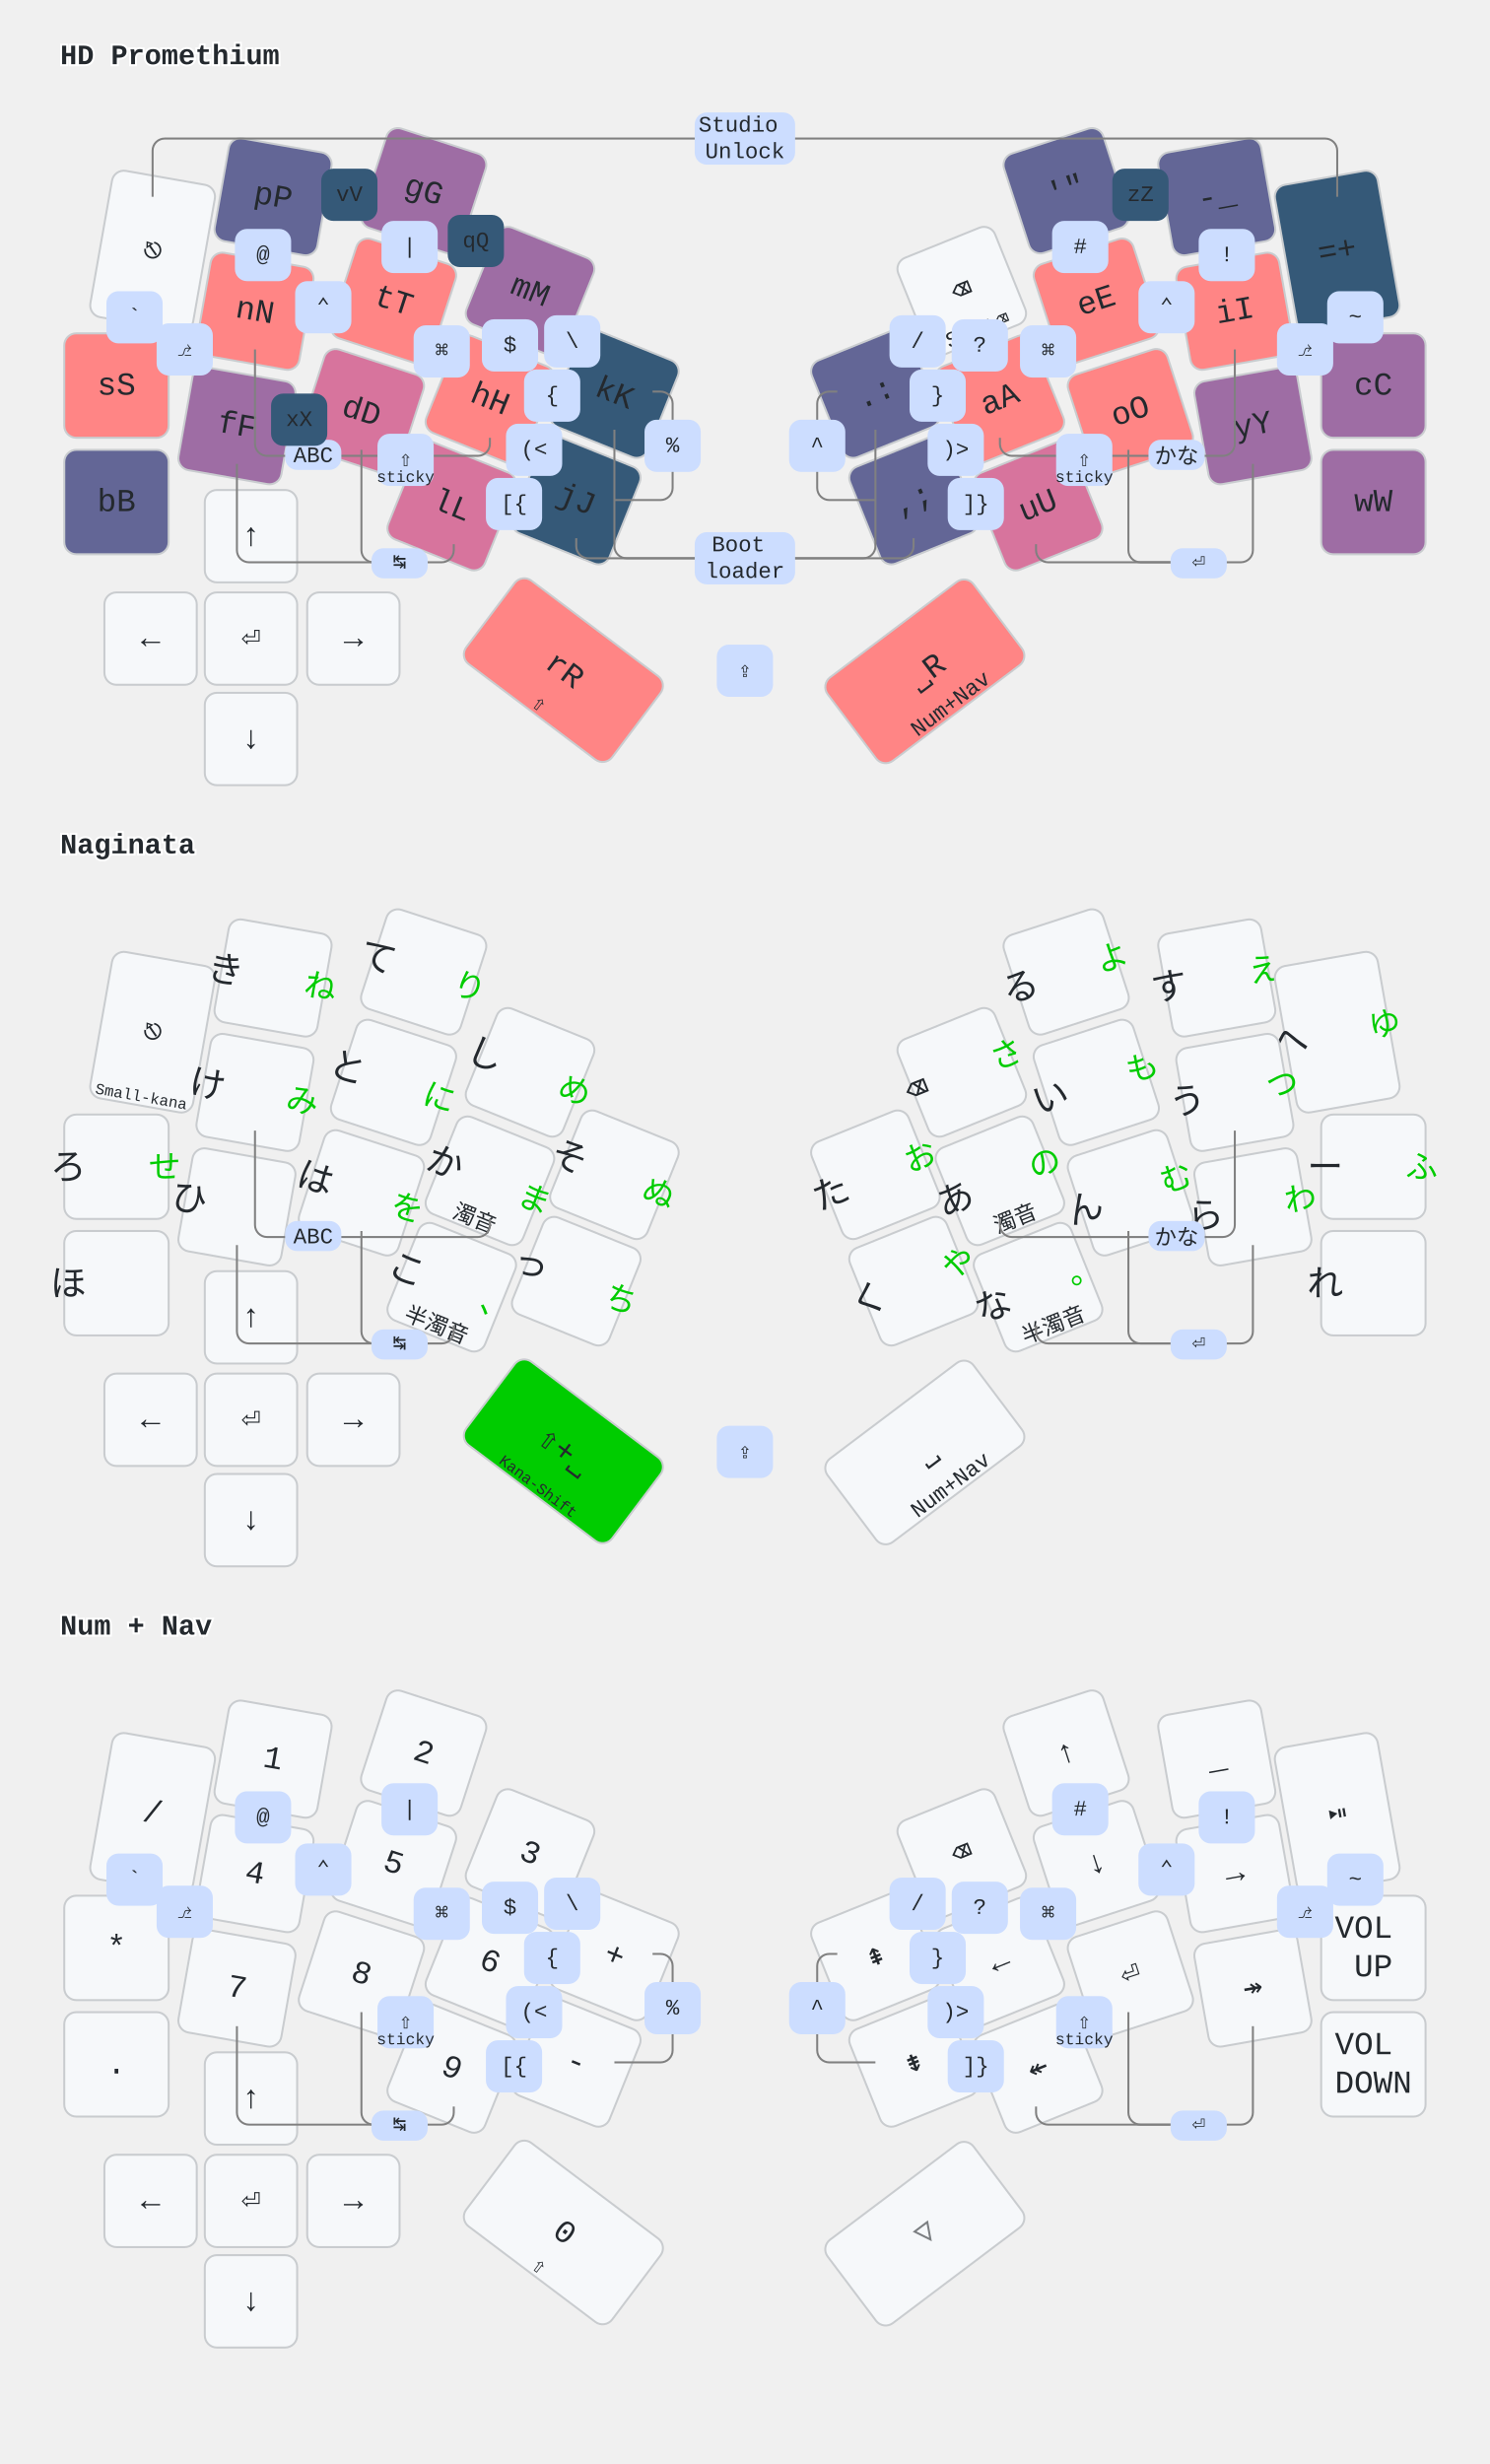
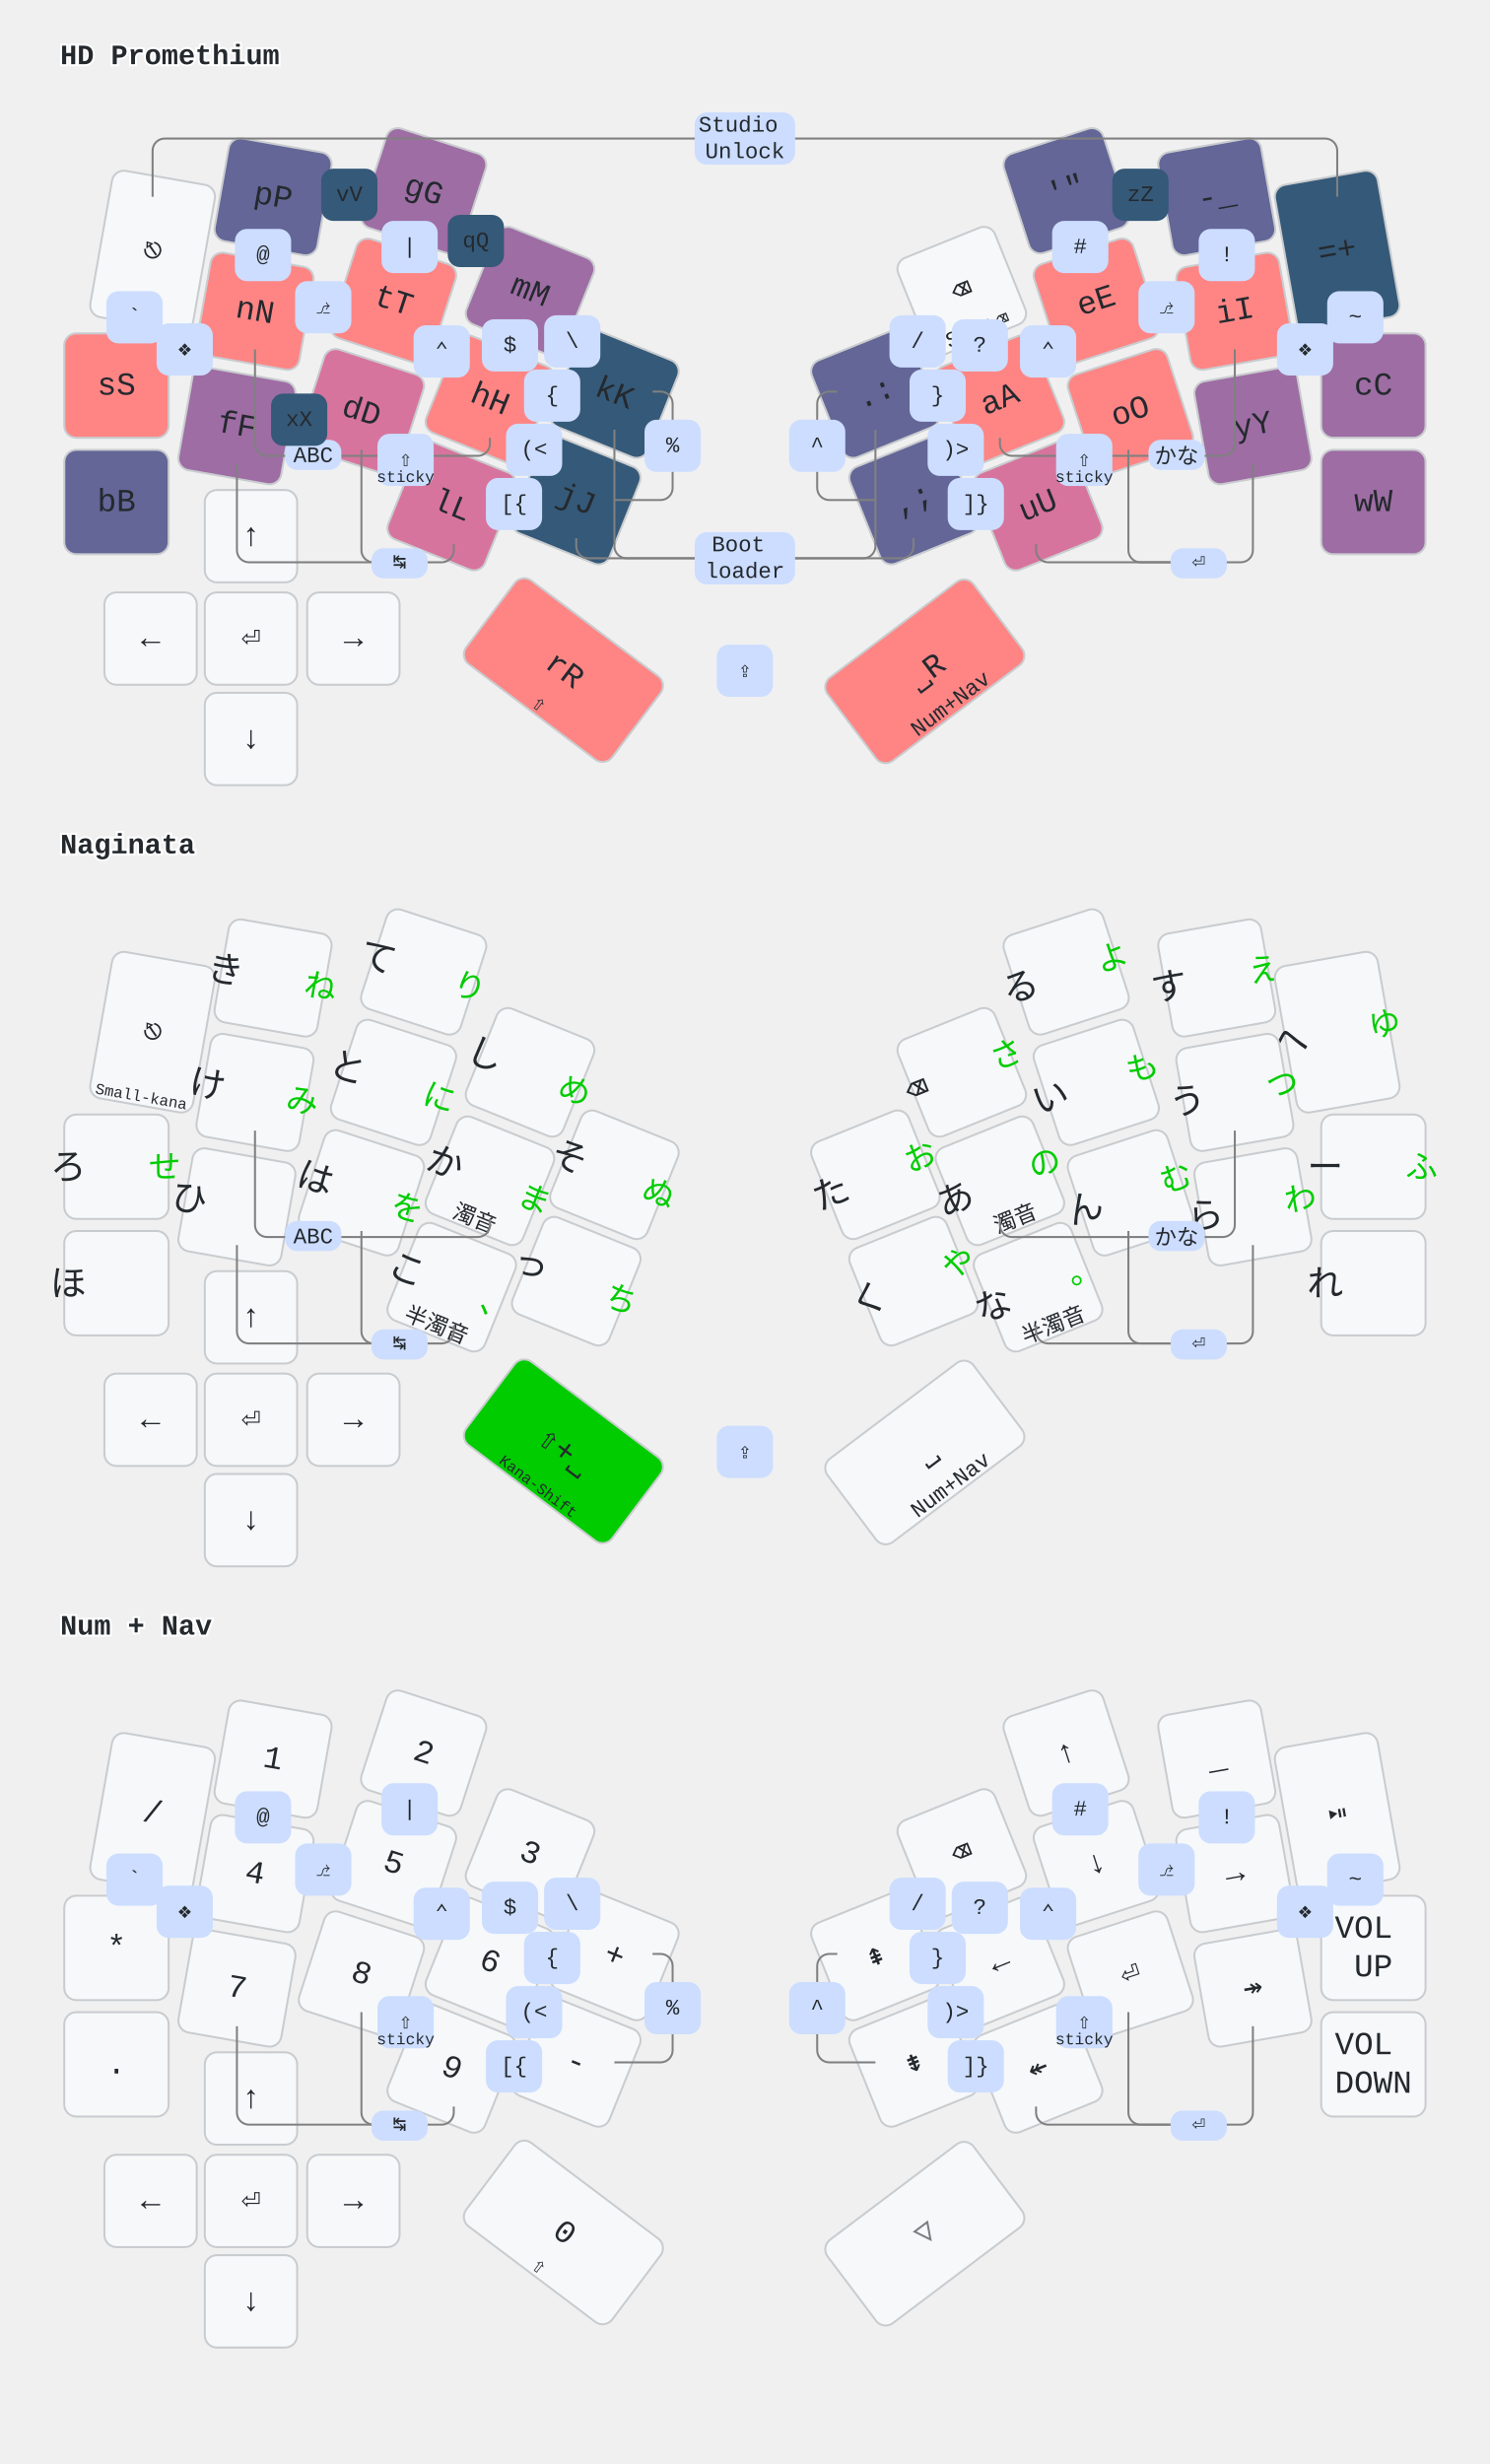
<svg xmlns="http://www.w3.org/2000/svg" width="742" height="1227" viewBox="0 0 742 1227" class="keymap">
  <style>/* inherit to force styles through use tags*/
svg path {
    fill: inherit;
}
/* font and background color specifications */
svg.keymap {
    font-family: SFMono-Regular,Consolas,Liberation Mono,Menlo,monospace;
    font-size: 14px;
    font-kerning: normal;
    text-rendering: optimizeLegibility;
    fill: #24292e;
}

/* default key styling */
rect.key {
    fill: #f6f8fa;
    stroke: #c9cccf;
    stroke-width: 1;
}

/* color accent for combo boxes */
rect.combo {
    fill: #cdf;
}

/* color accent for held keys */
rect.held, rect.combo.held {
    fill: #fdd;
}

/* color accent for ghost (optional) keys */
rect.ghost, rect.combo.ghost {
    stroke-dasharray: 4, 4;
    stroke-width: 2;
}

text {
    text-anchor: middle;
    dominant-baseline: middle;
}

/* styling for layer labels */
text.label {
    font-weight: bold;
    text-anchor: start;
    stroke: white;
    stroke-width: 2;
    paint-order: stroke;
}

text.tap {
    font-size: 16px;
}

/* styling for combo tap, and key hold/shifted label text */
text.combo, text.hold, text.shifted {
    font-size: 11px;
}

text.hold {
    text-anchor: middle;
    dominant-baseline: auto;
}

text.shifted {
    text-anchor: middle;
    dominant-baseline: hanging;
}

/* styling for hold/shifted label text in combo box */
text.combo.hold, text.combo.shifted {
    font-size: 8px;
}

/* lighter symbol for transparent keys */
text.trans {
    fill: #7b7e81;
}

/* styling for combo dendrons */
path.combo {
    stroke-width: 1;
    stroke: gray;
    fill: none;
}

/* Start Tabler Icons Cleanup */
/* cannot use height/width with glyphs */
.icon-tabler &gt; path {
    fill: inherit;
    stroke: inherit;
}
/* hide tabler's default box */
.icon-tabler &gt; path[stroke="none"][fill="none"] {
    visibility: collapse;
}

rect.low {
    fill: #355978;
}
rect.medium-low {
    fill: #636696;
}
rect.medium {
    fill: #9E6DA4;
}
rect.medium-high {
    fill: #D7749D;
}
rect.high {
    fill: #FF8585;
}

/* green styling for Naginata kana-shift */
rect.kshift {
    fill: #00CC00;
}
text.left {
    font-size: 18px;
    translate: 16px 7px;
}
text.right {
    fill: #00CC00;
    font-size: 16px;
    translate: -16px -10px;
}
</style>
  <g transform="translate(30, 0)" class="layer-HD Promethium">
    <text x="0" y="28" class="label" id="HD-Promethium">HD Promethium</text>
    <g transform="translate(0, 60)">
      <g transform="translate(46, 65) rotate(10.0)" class="key keypos-0">
        <rect rx="6" ry="6" x="-26" y="-37" width="52" height="74" class="key" />
        <text x="0" y="0" class="key tap">⎋</text>
      </g>
      <g transform="translate(106, 38) rotate(10.0)" class="key medium-low keypos-1">
        <rect rx="6" ry="6" x="-26" y="-26" width="52" height="52" class="key medium-low" />
        <text x="0" y="0" class="key medium-low tap">pP</text>
      </g>
      <g transform="translate(181, 35) rotate(18.0)" class="key medium keypos-2">
        <rect rx="6" ry="6" x="-26" y="-26" width="52" height="52" class="key medium" />
        <text x="0" y="0" class="key medium tap">gG</text>
      </g>
      <g transform="translate(234, 85) rotate(22.0)" class="key medium keypos-3">
        <rect rx="6" ry="6" x="-26" y="-26" width="52" height="52" class="key medium" />
        <text x="0" y="0" class="key medium tap">mM</text>
      </g>
      <g transform="translate(276, 136) rotate(22.0)" class="key low keypos-4">
        <rect rx="6" ry="6" x="-26" y="-26" width="52" height="52" class="key low" />
        <text x="0" y="0" class="key low tap">kK</text>
      </g>
      <g transform="translate(406, 136) rotate(-22.0)" class="key medium-low keypos-5">
        <rect rx="6" ry="6" x="-26" y="-26" width="52" height="52" class="key medium-low" />
        <text x="0" y="0" class="key medium-low tap">.:</text>
      </g>
      <g transform="translate(449, 85) rotate(-22.0)" class="key keypos-6">
        <rect rx="6" ry="6" x="-26" y="-26" width="52" height="52" class="key" />
        <text x="0" y="0" class="key tap">⌫</text>
        <text x="0" y="24" class="key hold">Sft+⌫</text>
      </g>
      <g transform="translate(501, 35) rotate(-18.0)" class="key medium-low keypos-7">
        <rect rx="6" ry="6" x="-26" y="-26" width="52" height="52" class="key medium-low" />
        <text x="0" y="0" class="key medium-low tap">'"</text>
      </g>
      <g transform="translate(576, 38) rotate(-10.0)" class="key medium-low keypos-8">
        <rect rx="6" ry="6" x="-26" y="-26" width="52" height="52" class="key medium-low" />
        <text x="0" y="0" class="key medium-low tap">-_</text>
      </g>
      <g transform="translate(636, 65) rotate(-10.0)" class="key low keypos-9">
        <rect rx="6" ry="6" x="-26" y="-37" width="52" height="74" class="key low" />
        <text x="0" y="0" class="key low tap">=+</text>
      </g>
      <g transform="translate(28, 132)" class="key high keypos-10">
        <rect rx="6" ry="6" x="-26" y="-26" width="52" height="52" class="key high" />
        <text x="0" y="0" class="key high tap">sS</text>
      </g>
      <g transform="translate(97, 95) rotate(10.0)" class="key high keypos-11">
        <rect rx="6" ry="6" x="-26" y="-26" width="52" height="52" class="key high" />
        <text x="0" y="0" class="key high tap">nN</text>
      </g>
      <g transform="translate(166, 90) rotate(18.0)" class="key high keypos-12">
        <rect rx="6" ry="6" x="-26" y="-26" width="52" height="52" class="key high" />
        <text x="0" y="0" class="key high tap">tT</text>
      </g>
      <g transform="translate(214, 139) rotate(22.0)" class="key high keypos-13">
        <rect rx="6" ry="6" x="-26" y="-26" width="52" height="52" class="key high" />
        <text x="0" y="0" class="key high tap">hH</text>
      </g>
      <g transform="translate(257, 189) rotate(22.0)" class="key low keypos-14">
        <rect rx="6" ry="6" x="-26" y="-26" width="52" height="52" class="key low" />
        <text x="0" y="0" class="key low tap">jJ</text>
      </g>
      <g transform="translate(425, 189) rotate(-22.0)" class="key medium-low keypos-15">
        <rect rx="6" ry="6" x="-26" y="-26" width="52" height="52" class="key medium-low" />
        <text x="0" y="0" class="key medium-low tap">,;</text>
      </g>
      <g transform="translate(468, 139) rotate(-22.0)" class="key high keypos-16">
        <rect rx="6" ry="6" x="-26" y="-26" width="52" height="52" class="key high" />
        <text x="0" y="0" class="key high tap">aA</text>
      </g>
      <g transform="translate(516, 90) rotate(-18.0)" class="key high keypos-17">
        <rect rx="6" ry="6" x="-26" y="-26" width="52" height="52" class="key high" />
        <text x="0" y="0" class="key high tap">eE</text>
      </g>
      <g transform="translate(585, 95) rotate(-10.0)" class="key high keypos-18">
        <rect rx="6" ry="6" x="-26" y="-26" width="52" height="52" class="key high" />
        <text x="0" y="0" class="key high tap">iI</text>
      </g>
      <g transform="translate(654, 132)" class="key medium keypos-19">
        <rect rx="6" ry="6" x="-26" y="-26" width="52" height="52" class="key medium" />
        <text x="0" y="0" class="key medium tap">cC</text>
      </g>
      <g transform="translate(28, 190)" class="key medium-low keypos-20">
        <rect rx="6" ry="6" x="-26" y="-26" width="52" height="52" class="key medium-low" />
        <text x="0" y="0" class="key medium-low tap">bB</text>
      </g>
      <g transform="translate(88, 152) rotate(10.0)" class="key medium keypos-21">
        <rect rx="6" ry="6" x="-26" y="-26" width="52" height="52" class="key medium" />
        <text x="0" y="0" class="key medium tap">fF</text>
      </g>
      <g transform="translate(150, 145) rotate(18.0)" class="key medium-high keypos-22">
        <rect rx="6" ry="6" x="-26" y="-26" width="52" height="52" class="key medium-high" />
        <text x="0" y="0" class="key medium-high tap">dD</text>
      </g>
      <g transform="translate(195, 192) rotate(22.0)" class="key medium-high keypos-23">
        <rect rx="6" ry="6" x="-26" y="-26" width="52" height="52" class="key medium-high" />
        <text x="0" y="0" class="key medium-high tap">lL</text>
      </g>
      <g transform="translate(251, 274) rotate(37.0)" class="key high keypos-24">
        <rect rx="6" ry="6" x="-46" y="-26" width="91" height="52" class="key high" />
        <text x="0" y="0" class="key high tap">rR</text>
        <text x="0" y="24" class="key high hold">⇧</text>
      </g>
      <g transform="translate(431, 274) rotate(-37.0)" class="key high keypos-25">
        <rect rx="6" ry="6" x="-46" y="-26" width="91" height="52" class="key high" />
        <text x="0" y="0" class="key high tap">⎵R</text>
        <text x="0" y="24" class="key high hold">Num+Nav</text>
      </g>
      <g transform="translate(487, 192) rotate(-22.0)" class="key medium-high keypos-26">
        <rect rx="6" ry="6" x="-26" y="-26" width="52" height="52" class="key medium-high" />
        <text x="0" y="0" class="key medium-high tap">uU</text>
      </g>
      <g transform="translate(533, 145) rotate(-18.0)" class="key high keypos-27">
        <rect rx="6" ry="6" x="-26" y="-26" width="52" height="52" class="key high" />
        <text x="0" y="0" class="key high tap">oO</text>
      </g>
      <g transform="translate(594, 152) rotate(-10.0)" class="key medium keypos-28">
        <rect rx="6" ry="6" x="-26" y="-26" width="52" height="52" class="key medium" />
        <text x="0" y="0" class="key medium tap">yY</text>
      </g>
      <g transform="translate(654, 190)" class="key medium keypos-29">
        <rect rx="6" ry="6" x="-26" y="-26" width="52" height="52" class="key medium" />
        <text x="0" y="0" class="key medium tap">wW</text>
      </g>
      <g transform="translate(95, 207)" class="key keypos-30">
        <rect rx="6" ry="6" x="-23" y="-23" width="46" height="46" class="key" />
        <text x="0" y="0" class="key tap">↑</text>
      </g>
      <g transform="translate(45, 258)" class="key keypos-31">
        <rect rx="6" ry="6" x="-23" y="-23" width="46" height="46" class="key" />
        <text x="0" y="0" class="key tap">←</text>
      </g>
      <g transform="translate(95, 258)" class="key keypos-32">
        <rect rx="6" ry="6" x="-23" y="-23" width="46" height="46" class="key" />
        <text x="0" y="0" class="key tap">⏎</text>
      </g>
      <g transform="translate(146, 258)" class="key keypos-33">
        <rect rx="6" ry="6" x="-23" y="-23" width="46" height="46" class="key" />
        <text x="0" y="0" class="key tap">→</text>
      </g>
      <g transform="translate(95, 308)" class="key keypos-34">
        <rect rx="6" ry="6" x="-23" y="-23" width="46" height="46" class="key" />
        <text x="0" y="0" class="key tap">↓</text>
      </g>
      <g class="combo combopos-0">
        <path d="M341,9 h-289 a6.0,6.0 0 0 0 -6.0,6.0 v23" class="combo" />
        <path d="M341,9 h289 a6.0,6.0 0 0 1 6.0,6.0 v23" class="combo" />
        <rect rx="6" ry="6" x="316" y="-4" width="50" height="26" class="combo" />
        <text x="341" y="9" class="combo tap">
          <tspan x="341" dy="-0.6em">Studio</tspan>
          <tspan x="341" dy="1.2em">Unlock</tspan>
        </text>
      </g>
      <g class="combo combopos-1">
        <path d="M341,218 h-78 a6.0,6.0 0 0 1 -6.0,-6.0 v-4" class="combo" />
        <path d="M341,218 h78 a6.0,6.0 0 0 0 6.0,-6.0 v-4" class="combo" />
        <path d="M341,218 h-59 a6.0,6.0 0 0 1 -6.0,-6.0 v-58" class="combo" />
        <path d="M341,218 h59 a6.0,6.0 0 0 0 6.0,-6.0 v-58" class="combo" />
        <rect rx="6" ry="6" x="316" y="205" width="50" height="26" class="combo" />
        <text x="341" y="218" class="combo tap">
          <tspan x="341" dy="-0.6em">Boot</tspan>
          <tspan x="341" dy="1.2em">loader</tspan>
        </text>
      </g>
      <g class="combo combopos-2">
        <path d="M556,167 h-82 a6.0,6.0 0 0 1 -6.0,-6.0 v-3" class="combo" />
        <path d="M556,167 h23 a6.0,6.0 0 0 0 6.0,-6.0 v-47" class="combo" />
        <rect rx="6" ry="6" x="542" y="159" width="28" height="15" class="combo" />
        <text x="556" y="167" class="combo tap">かな</text>
      </g>
      <g class="combo combopos-3">
        <path d="M126,167 h82 a6.0,6.0 0 0 0 6.0,-6.0 v-3" class="combo" />
        <path d="M126,167 h-23 a6.0,6.0 0 0 1 -6.0,-6.0 v-47" class="combo" />
        <rect rx="6" ry="6" x="112" y="159" width="28" height="15" class="combo" />
        <text x="126" y="167" class="combo tap">ABC</text>
      </g>
      <g class="combo combopos-4">
        <path d="M169,220 h21 a6.0,6.0 0 0 0 6.0,-6.0 v-3" class="combo" />
        <path d="M169,220 h-13 a6.0,6.0 0 0 1 -6.0,-6.0 v-50" class="combo" />
        <path d="M169,220 h-75 a6.0,6.0 0 0 1 -6.0,-6.0 v-43" class="combo" />
        <rect rx="6" ry="6" x="155" y="213" width="28" height="15" class="combo" />
        <text x="169" y="220" class="combo tap">↹</text>
      </g>
      <g class="combo combopos-5">
        <path d="M567,220 h-75 a6.0,6.0 0 0 1 -6.0,-6.0 v-3" class="combo" />
        <path d="M567,220 h-29 a6.0,6.0 0 0 1 -6.0,-6.0 v-50" class="combo" />
        <path d="M567,220 h21 a6.0,6.0 0 0 0 6.0,-6.0 v-43" class="combo" />
        <rect rx="6" ry="6" x="553" y="213" width="28" height="15" class="combo" />
        <text x="567" y="220" class="combo tap">⏎</text>
      </g>
      <g class="combo combopos-6">
        <rect rx="6" ry="6" x="48" y="101" width="28" height="26" class="combo" />
-         <text x="62" y="114" class="combo tap">⎇</text>
+         <text x="62" y="114" class="combo tap">❖</text>
      </g>
      <g class="combo combopos-7">
        <rect rx="6" ry="6" x="606" y="101" width="28" height="26" class="combo" />
-         <text x="620" y="114" class="combo tap">⎇</text>
+         <text x="620" y="114" class="combo tap">❖</text>
      </g>
      <g class="combo combopos-8">
        <rect rx="6" ry="6" x="117" y="80" width="28" height="26" class="combo" />
-         <text x="131" y="93" class="combo tap">⌃</text>
+         <text x="131" y="93" class="combo tap">⎇</text>
      </g>
      <g class="combo combopos-9">
        <rect rx="6" ry="6" x="537" y="80" width="28" height="26" class="combo" />
-         <text x="551" y="93" class="combo tap">⌃</text>
+         <text x="551" y="93" class="combo tap">⎇</text>
      </g>
      <g class="combo combopos-10">
        <rect rx="6" ry="6" x="176" y="102" width="28" height="26" class="combo" />
-         <text x="190" y="115" class="combo tap">⌘</text>
+         <text x="190" y="115" class="combo tap">⌃</text>
      </g>
      <g class="combo combopos-11">
        <rect rx="6" ry="6" x="478" y="102" width="28" height="26" class="combo" />
-         <text x="492" y="115" class="combo tap">⌘</text>
+         <text x="492" y="115" class="combo tap">⌃</text>
      </g>
      <g class="combo combopos-18">
        <rect rx="6" ry="6" x="158" y="156" width="28" height="26" class="combo" />
        <text x="172" y="169" class="combo tap">⇧</text>
        <text x="172" y="180" class="combo hold">sticky</text>
      </g>
      <g class="combo combopos-19">
        <rect rx="6" ry="6" x="496" y="156" width="28" height="26" class="combo" />
        <text x="510" y="169" class="combo tap">⇧</text>
        <text x="510" y="180" class="combo hold">sticky</text>
      </g>
      <g class="combo low combopos-20">
        <rect rx="6" ry="6" x="193" y="47" width="28" height="26" class="combo low" />
        <text x="207" y="60" class="combo low tap">qQ</text>
      </g>
      <g class="combo low combopos-21">
        <rect rx="6" ry="6" x="524" y="24" width="28" height="26" class="combo low" />
        <text x="538" y="37" class="combo low tap">zZ</text>
      </g>
      <g class="combo low combopos-22">
        <rect rx="6" ry="6" x="130" y="24" width="28" height="26" class="combo low" />
        <text x="144" y="37" class="combo low tap">vV</text>
      </g>
      <g class="combo low combopos-23">
        <rect rx="6" ry="6" x="105" y="136" width="28" height="26" class="combo low" />
        <text x="119" y="149" class="combo low tap">xX</text>
      </g>
      <g class="combo combopos-24">
        <rect rx="6" ry="6" x="327" y="261" width="28" height="26" class="combo" />
        <text x="341" y="274" class="combo tap">⇪</text>
      </g>
      <g class="combo combopos-26">
        <rect rx="6" ry="6" x="23" y="85" width="28" height="26" class="combo" />
        <text x="37" y="98" class="combo tap">`</text>
      </g>
      <g class="combo combopos-27">
        <rect rx="6" ry="6" x="87" y="54" width="28" height="26" class="combo" />
        <text x="101" y="67" class="combo tap">@</text>
      </g>
      <g class="combo combopos-28">
        <rect rx="6" ry="6" x="160" y="50" width="28" height="26" class="combo" />
        <text x="174" y="63" class="combo tap">|</text>
      </g>
      <g class="combo combopos-29">
        <rect rx="6" ry="6" x="210" y="99" width="28" height="26" class="combo" />
        <text x="224" y="112" class="combo tap">$</text>
      </g>
      <g class="combo combopos-30">
        <rect rx="6" ry="6" x="241" y="97" width="28" height="26" class="combo" />
        <text x="255" y="110" class="combo tap">\</text>
      </g>
      <g class="combo combopos-31">
        <path d="M305,162 v-21 a6.0,6.0 0 0 0 -6.0,-6.0 h-4" class="combo" />
        <path d="M305,162 v21 a6.0,6.0 0 0 1 -6.0,6.0 h-23" class="combo" />
        <rect rx="6" ry="6" x="291" y="149" width="28" height="26" class="combo" />
        <text x="305" y="162" class="combo tap">%</text>
      </g>
      <g class="combo combopos-32">
        <rect rx="6" ry="6" x="413" y="97" width="28" height="26" class="combo" />
        <text x="427" y="110" class="combo tap">/</text>
      </g>
      <g class="combo combopos-33">
        <path d="M377,162 v-21 a6.0,6.0 0 0 1 6.0,-6.0 h4" class="combo" />
        <path d="M377,162 v21 a6.0,6.0 0 0 0 6.0,6.0 h23" class="combo" />
        <rect rx="6" ry="6" x="363" y="149" width="28" height="26" class="combo" />
        <text x="377" y="162" class="combo tap">^</text>
      </g>
      <g class="combo combopos-34">
        <rect rx="6" ry="6" x="444" y="99" width="28" height="26" class="combo" />
        <text x="458" y="112" class="combo tap">?</text>
      </g>
      <g class="combo combopos-35">
        <rect rx="6" ry="6" x="494" y="50" width="28" height="26" class="combo" />
        <text x="508" y="63" class="combo tap">#</text>
      </g>
      <g class="combo combopos-36">
        <rect rx="6" ry="6" x="567" y="54" width="28" height="26" class="combo" />
        <text x="581" y="67" class="combo tap">!</text>
      </g>
      <g class="combo combopos-37">
        <rect rx="6" ry="6" x="631" y="85" width="28" height="26" class="combo" />
        <text x="645" y="98" class="combo tap">~</text>
      </g>
      <g class="combo combopos-38">
        <rect rx="6" ry="6" x="231" y="124" width="28" height="26" class="combo" />
        <text x="245" y="137" class="combo tap">{</text>
      </g>
      <g class="combo combopos-39">
        <rect rx="6" ry="6" x="423" y="124" width="28" height="26" class="combo" />
        <text x="437" y="137" class="combo tap">}</text>
      </g>
      <g class="combo combopos-40">
        <rect rx="6" ry="6" x="222" y="151" width="28" height="26" class="combo" />
        <text x="236" y="164" class="combo tap">(&lt;</text>
      </g>
      <g class="combo combopos-41">
        <rect rx="6" ry="6" x="432" y="151" width="28" height="26" class="combo" />
        <text x="446" y="164" class="combo tap">)&gt;</text>
      </g>
      <g class="combo combopos-42">
        <rect rx="6" ry="6" x="212" y="178" width="28" height="26" class="combo" />
        <text x="226" y="191" class="combo tap">[{</text>
      </g>
      <g class="combo combopos-43">
        <rect rx="6" ry="6" x="442" y="178" width="28" height="26" class="combo" />
        <text x="456" y="191" class="combo tap">]}</text>
      </g>
    </g>
  </g>
  <g transform="translate(30, 393)" class="layer-Naginata">
    <text x="0" y="28" class="label" id="Naginata">Naginata</text>
    <g transform="translate(0, 56)">
      <g transform="translate(46, 65) rotate(10.0)" class="key keypos-0">
        <rect rx="6" ry="6" x="-26" y="-37" width="52" height="74" class="key" />
        <text x="0" y="0" class="key tap">⎋</text>
        <text x="0" y="35" class="key hold">
          <tspan style="font-size: 70%">Small-kana</tspan>
        </text>
      </g>
      <g transform="translate(106, 38) rotate(10.0)" class="key keypos-1">
        <rect rx="6" ry="6" x="-26" y="-26" width="52" height="52" class="key" />
        <text x="-24" y="0" class="key left">き</text>
        <text x="24" y="0" class="key right">ね</text>
      </g>
      <g transform="translate(181, 35) rotate(18.0)" class="key keypos-2">
        <rect rx="6" ry="6" x="-26" y="-26" width="52" height="52" class="key" />
        <text x="-24" y="0" class="key left">て</text>
        <text x="24" y="0" class="key right">り</text>
      </g>
      <g transform="translate(234, 85) rotate(22.0)" class="key keypos-3">
        <rect rx="6" ry="6" x="-26" y="-26" width="52" height="52" class="key" />
        <text x="-24" y="0" class="key left">し</text>
        <text x="24" y="0" class="key right">め</text>
      </g>
      <g transform="translate(276, 136) rotate(22.0)" class="key keypos-4">
        <rect rx="6" ry="6" x="-26" y="-26" width="52" height="52" class="key" />
        <text x="-24" y="0" class="key left">そ</text>
        <text x="24" y="0" class="key right">ぬ</text>
      </g>
      <g transform="translate(406, 136) rotate(-22.0)" class="key keypos-5">
        <rect rx="6" ry="6" x="-26" y="-26" width="52" height="52" class="key" />
        <text x="-24" y="0" class="key left">た</text>
        <text x="24" y="0" class="key right">お</text>
      </g>
      <g transform="translate(449, 85) rotate(-22.0)" class="key keypos-6">
        <rect rx="6" ry="6" x="-26" y="-26" width="52" height="52" class="key" />
        <text x="-24" y="0" class="key left">⌫</text>
        <text x="24" y="0" class="key right">さ</text>
      </g>
      <g transform="translate(501, 35) rotate(-18.0)" class="key keypos-7">
        <rect rx="6" ry="6" x="-26" y="-26" width="52" height="52" class="key" />
        <text x="-24" y="0" class="key left">る</text>
        <text x="24" y="0" class="key right">よ</text>
      </g>
      <g transform="translate(576, 38) rotate(-10.0)" class="key keypos-8">
        <rect rx="6" ry="6" x="-26" y="-26" width="52" height="52" class="key" />
        <text x="-24" y="0" class="key left">す</text>
        <text x="24" y="0" class="key right">え</text>
      </g>
      <g transform="translate(636, 65) rotate(-10.0)" class="key keypos-9">
        <rect rx="6" ry="6" x="-26" y="-37" width="52" height="74" class="key" />
        <text x="-24" y="0" class="key left">へ</text>
        <text x="24" y="0" class="key right">ゆ</text>
      </g>
      <g transform="translate(28, 132)" class="key keypos-10">
        <rect rx="6" ry="6" x="-26" y="-26" width="52" height="52" class="key" />
        <text x="-24" y="0" class="key left">ろ</text>
        <text x="24" y="0" class="key right">せ</text>
      </g>
      <g transform="translate(97, 95) rotate(10.0)" class="key keypos-11">
        <rect rx="6" ry="6" x="-26" y="-26" width="52" height="52" class="key" />
        <text x="-24" y="0" class="key left">け</text>
        <text x="24" y="0" class="key right">み</text>
      </g>
      <g transform="translate(166, 90) rotate(18.0)" class="key keypos-12">
        <rect rx="6" ry="6" x="-26" y="-26" width="52" height="52" class="key" />
        <text x="-24" y="0" class="key left">と</text>
        <text x="24" y="0" class="key right">に</text>
      </g>
      <g transform="translate(214, 139) rotate(22.0)" class="key keypos-13">
        <rect rx="6" ry="6" x="-26" y="-26" width="52" height="52" class="key" />
        <text x="0" y="24" class="key hold">濁音</text>
        <text x="-24" y="0" class="key left">か</text>
        <text x="24" y="0" class="key right">ま</text>
      </g>
      <g transform="translate(257, 189) rotate(22.0)" class="key keypos-14">
        <rect rx="6" ry="6" x="-26" y="-26" width="52" height="52" class="key" />
        <text x="-24" y="0" class="key left">っ</text>
        <text x="24" y="0" class="key right">ち</text>
      </g>
      <g transform="translate(425, 189) rotate(-22.0)" class="key keypos-15">
        <rect rx="6" ry="6" x="-26" y="-26" width="52" height="52" class="key" />
        <text x="-24" y="0" class="key left">く</text>
        <text x="24" y="0" class="key right">や</text>
      </g>
      <g transform="translate(468, 139) rotate(-22.0)" class="key keypos-16">
        <rect rx="6" ry="6" x="-26" y="-26" width="52" height="52" class="key" />
        <text x="0" y="24" class="key hold">濁音</text>
        <text x="-24" y="0" class="key left">あ</text>
        <text x="24" y="0" class="key right">の</text>
      </g>
      <g transform="translate(516, 90) rotate(-18.0)" class="key keypos-17">
        <rect rx="6" ry="6" x="-26" y="-26" width="52" height="52" class="key" />
        <text x="-24" y="0" class="key left">い</text>
        <text x="24" y="0" class="key right">も</text>
      </g>
      <g transform="translate(585, 95) rotate(-10.0)" class="key keypos-18">
        <rect rx="6" ry="6" x="-26" y="-26" width="52" height="52" class="key" />
        <text x="-24" y="0" class="key left">う</text>
        <text x="24" y="0" class="key right">つ</text>
      </g>
      <g transform="translate(654, 132)" class="key keypos-19">
        <rect rx="6" ry="6" x="-26" y="-26" width="52" height="52" class="key" />
        <text x="-24" y="0" class="key left">ー</text>
        <text x="24" y="0" class="key right">ふ</text>
      </g>
      <g transform="translate(28, 190)" class="key keypos-20">
        <rect rx="6" ry="6" x="-26" y="-26" width="52" height="52" class="key" />
        <text x="-24" y="0" class="key left">ほ</text>
      </g>
      <g transform="translate(88, 152) rotate(10.0)" class="key keypos-21">
        <rect rx="6" ry="6" x="-26" y="-26" width="52" height="52" class="key" />
        <text x="-24" y="0" class="key left">ひ</text>
      </g>
      <g transform="translate(150, 145) rotate(18.0)" class="key keypos-22">
        <rect rx="6" ry="6" x="-26" y="-26" width="52" height="52" class="key" />
        <text x="-24" y="0" class="key left">は</text>
        <text x="24" y="0" class="key right">を</text>
      </g>
      <g transform="translate(195, 192) rotate(22.0)" class="key keypos-23">
        <rect rx="6" ry="6" x="-26" y="-26" width="52" height="52" class="key" />
        <text x="0" y="24" class="key hold">半濁音</text>
        <text x="-24" y="0" class="key left">こ</text>
        <text x="24" y="0" class="key right">、</text>
      </g>
      <g transform="translate(251, 274) rotate(37.0)" class="key kshift keypos-24">
        <rect rx="6" ry="6" x="-46" y="-26" width="91" height="52" class="key kshift" />
        <text x="0" y="0" class="key kshift tap">⇧+⎵</text>
        <text x="0" y="24" class="key kshift hold">
          <tspan style="font-size: 70%">Kana-Shift</tspan>
        </text>
      </g>
      <g transform="translate(431, 274) rotate(-37.0)" class="key keypos-25">
        <rect rx="6" ry="6" x="-46" y="-26" width="91" height="52" class="key" />
        <text x="0" y="0" class="key tap">⎵</text>
        <text x="0" y="24" class="key hold">Num+Nav</text>
      </g>
      <g transform="translate(487, 192) rotate(-22.0)" class="key keypos-26">
        <rect rx="6" ry="6" x="-26" y="-26" width="52" height="52" class="key" />
        <text x="0" y="24" class="key hold">半濁音</text>
        <text x="-24" y="0" class="key left">な</text>
        <text x="24" y="0" class="key right">。</text>
      </g>
      <g transform="translate(533, 145) rotate(-18.0)" class="key keypos-27">
        <rect rx="6" ry="6" x="-26" y="-26" width="52" height="52" class="key" />
        <text x="-24" y="0" class="key left">ん</text>
        <text x="24" y="0" class="key right">む</text>
      </g>
      <g transform="translate(594, 152) rotate(-10.0)" class="key keypos-28">
        <rect rx="6" ry="6" x="-26" y="-26" width="52" height="52" class="key" />
        <text x="-24" y="0" class="key left">ら</text>
        <text x="24" y="0" class="key right">わ</text>
      </g>
      <g transform="translate(654, 190)" class="key keypos-29">
        <rect rx="6" ry="6" x="-26" y="-26" width="52" height="52" class="key" />
        <text x="-24" y="0" class="key left">れ</text>
      </g>
      <g transform="translate(95, 207)" class="key keypos-30">
        <rect rx="6" ry="6" x="-23" y="-23" width="46" height="46" class="key" />
        <text x="0" y="0" class="key tap">↑</text>
      </g>
      <g transform="translate(45, 258)" class="key keypos-31">
        <rect rx="6" ry="6" x="-23" y="-23" width="46" height="46" class="key" />
        <text x="0" y="0" class="key tap">←</text>
      </g>
      <g transform="translate(95, 258)" class="key keypos-32">
        <rect rx="6" ry="6" x="-23" y="-23" width="46" height="46" class="key" />
        <text x="0" y="0" class="key tap">⏎</text>
      </g>
      <g transform="translate(146, 258)" class="key keypos-33">
        <rect rx="6" ry="6" x="-23" y="-23" width="46" height="46" class="key" />
        <text x="0" y="0" class="key tap">→</text>
      </g>
      <g transform="translate(95, 308)" class="key keypos-34">
        <rect rx="6" ry="6" x="-23" y="-23" width="46" height="46" class="key" />
        <text x="0" y="0" class="key tap">↓</text>
      </g>
      <g class="combo combopos-0">
        <path d="M556,167 h-82 a6.0,6.0 0 0 1 -6.0,-6.0 v-3" class="combo" />
        <path d="M556,167 h23 a6.0,6.0 0 0 0 6.0,-6.0 v-47" class="combo" />
        <rect rx="6" ry="6" x="542" y="159" width="28" height="15" class="combo" />
        <text x="556" y="167" class="combo tap">かな</text>
      </g>
      <g class="combo combopos-1">
        <path d="M126,167 h82 a6.0,6.0 0 0 0 6.0,-6.0 v-3" class="combo" />
        <path d="M126,167 h-23 a6.0,6.0 0 0 1 -6.0,-6.0 v-47" class="combo" />
        <rect rx="6" ry="6" x="112" y="159" width="28" height="15" class="combo" />
        <text x="126" y="167" class="combo tap">ABC</text>
      </g>
      <g class="combo combopos-2">
        <path d="M169,220 h21 a6.0,6.0 0 0 0 6.0,-6.0 v-3" class="combo" />
        <path d="M169,220 h-13 a6.0,6.0 0 0 1 -6.0,-6.0 v-50" class="combo" />
        <path d="M169,220 h-75 a6.0,6.0 0 0 1 -6.0,-6.0 v-43" class="combo" />
        <rect rx="6" ry="6" x="155" y="213" width="28" height="15" class="combo" />
        <text x="169" y="220" class="combo tap">↹</text>
      </g>
      <g class="combo combopos-3">
        <path d="M567,220 h-75 a6.0,6.0 0 0 1 -6.0,-6.0 v-3" class="combo" />
        <path d="M567,220 h-29 a6.0,6.0 0 0 1 -6.0,-6.0 v-50" class="combo" />
        <path d="M567,220 h21 a6.0,6.0 0 0 0 6.0,-6.0 v-43" class="combo" />
        <rect rx="6" ry="6" x="553" y="213" width="28" height="15" class="combo" />
        <text x="567" y="220" class="combo tap">⏎</text>
      </g>
      <g class="combo combopos-4">
        <rect rx="6" ry="6" x="327" y="261" width="28" height="26" class="combo" />
        <text x="341" y="274" class="combo tap">⇪</text>
      </g>
    </g>
  </g>
  <g transform="translate(30, 782)" class="layer-Num + Nav">
    <text x="0" y="28" class="label" id="Num--Nav">Num + Nav</text>
    <g transform="translate(0, 56)">
      <g transform="translate(46, 65) rotate(10.0)" class="key keypos-0">
        <rect rx="6" ry="6" x="-26" y="-37" width="52" height="74" class="key" />
        <text x="0" y="0" class="key tap">/</text>
      </g>
      <g transform="translate(106, 38) rotate(10.0)" class="key keypos-1">
        <rect rx="6" ry="6" x="-26" y="-26" width="52" height="52" class="key" />
        <text x="0" y="0" class="key tap">1</text>
      </g>
      <g transform="translate(181, 35) rotate(18.0)" class="key keypos-2">
        <rect rx="6" ry="6" x="-26" y="-26" width="52" height="52" class="key" />
        <text x="0" y="0" class="key tap">2</text>
      </g>
      <g transform="translate(234, 85) rotate(22.0)" class="key keypos-3">
        <rect rx="6" ry="6" x="-26" y="-26" width="52" height="52" class="key" />
        <text x="0" y="0" class="key tap">3</text>
      </g>
      <g transform="translate(276, 136) rotate(22.0)" class="key keypos-4">
        <rect rx="6" ry="6" x="-26" y="-26" width="52" height="52" class="key" />
        <text x="0" y="0" class="key tap">+</text>
      </g>
      <g transform="translate(406, 136) rotate(-22.0)" class="key keypos-5">
        <rect rx="6" ry="6" x="-26" y="-26" width="52" height="52" class="key" />
        <text x="0" y="0" class="key tap">⇞</text>
      </g>
      <g transform="translate(449, 85) rotate(-22.0)" class="key keypos-6">
        <rect rx="6" ry="6" x="-26" y="-26" width="52" height="52" class="key" />
        <text x="0" y="0" class="key tap">⌫</text>
      </g>
      <g transform="translate(501, 35) rotate(-18.0)" class="key keypos-7">
        <rect rx="6" ry="6" x="-26" y="-26" width="52" height="52" class="key" />
        <text x="0" y="0" class="key tap">↑</text>
      </g>
      <g transform="translate(576, 38) rotate(-10.0)" class="key keypos-8">
        <rect rx="6" ry="6" x="-26" y="-26" width="52" height="52" class="key" />
        <text x="0" y="0" class="key tap">_</text>
      </g>
      <g transform="translate(636, 65) rotate(-10.0)" class="key keypos-9">
        <rect rx="6" ry="6" x="-26" y="-37" width="52" height="74" class="key" />
        <text x="0" y="0" class="key tap">⏯</text>
      </g>
      <g transform="translate(28, 132)" class="key keypos-10">
        <rect rx="6" ry="6" x="-26" y="-26" width="52" height="52" class="key" />
        <text x="0" y="0" class="key tap">*</text>
      </g>
      <g transform="translate(97, 95) rotate(10.0)" class="key keypos-11">
        <rect rx="6" ry="6" x="-26" y="-26" width="52" height="52" class="key" />
        <text x="0" y="0" class="key tap">4</text>
      </g>
      <g transform="translate(166, 90) rotate(18.0)" class="key keypos-12">
        <rect rx="6" ry="6" x="-26" y="-26" width="52" height="52" class="key" />
        <text x="0" y="0" class="key tap">5</text>
      </g>
      <g transform="translate(214, 139) rotate(22.0)" class="key keypos-13">
        <rect rx="6" ry="6" x="-26" y="-26" width="52" height="52" class="key" />
        <text x="0" y="0" class="key tap">6</text>
      </g>
      <g transform="translate(257, 189) rotate(22.0)" class="key keypos-14">
        <rect rx="6" ry="6" x="-26" y="-26" width="52" height="52" class="key" />
        <text x="0" y="0" class="key tap">-</text>
      </g>
      <g transform="translate(425, 189) rotate(-22.0)" class="key keypos-15">
        <rect rx="6" ry="6" x="-26" y="-26" width="52" height="52" class="key" />
        <text x="0" y="0" class="key tap">⇟</text>
      </g>
      <g transform="translate(468, 139) rotate(-22.0)" class="key keypos-16">
        <rect rx="6" ry="6" x="-26" y="-26" width="52" height="52" class="key" />
        <text x="0" y="0" class="key tap">←</text>
      </g>
      <g transform="translate(516, 90) rotate(-18.0)" class="key keypos-17">
        <rect rx="6" ry="6" x="-26" y="-26" width="52" height="52" class="key" />
        <text x="0" y="0" class="key tap">↓</text>
      </g>
      <g transform="translate(585, 95) rotate(-10.0)" class="key keypos-18">
        <rect rx="6" ry="6" x="-26" y="-26" width="52" height="52" class="key" />
        <text x="0" y="0" class="key tap">→</text>
      </g>
      <g transform="translate(654, 132)" class="key keypos-19">
        <rect rx="6" ry="6" x="-26" y="-26" width="52" height="52" class="key" />
        <text x="0" y="0" class="key tap">
          <tspan x="0" dy="-0.6em">VOL</tspan>
          <tspan x="0" dy="1.2em">UP</tspan>
        </text>
      </g>
      <g transform="translate(28, 190)" class="key keypos-20">
        <rect rx="6" ry="6" x="-26" y="-26" width="52" height="52" class="key" />
        <text x="0" y="0" class="key tap">.</text>
      </g>
      <g transform="translate(88, 152) rotate(10.0)" class="key keypos-21">
        <rect rx="6" ry="6" x="-26" y="-26" width="52" height="52" class="key" />
        <text x="0" y="0" class="key tap">7</text>
      </g>
      <g transform="translate(150, 145) rotate(18.0)" class="key keypos-22">
        <rect rx="6" ry="6" x="-26" y="-26" width="52" height="52" class="key" />
        <text x="0" y="0" class="key tap">8</text>
      </g>
      <g transform="translate(195, 192) rotate(22.0)" class="key keypos-23">
        <rect rx="6" ry="6" x="-26" y="-26" width="52" height="52" class="key" />
        <text x="0" y="0" class="key tap">9</text>
      </g>
      <g transform="translate(251, 274) rotate(37.0)" class="key keypos-24">
        <rect rx="6" ry="6" x="-46" y="-26" width="91" height="52" class="key" />
        <text x="0" y="0" class="key tap">0</text>
        <text x="0" y="24" class="key hold">⇧</text>
      </g>
      <g transform="translate(431, 274) rotate(-37.0)" class="key trans keypos-25">
        <rect rx="6" ry="6" x="-46" y="-26" width="91" height="52" class="key trans" />
        <text x="0" y="0" class="key trans tap">▽</text>
      </g>
      <g transform="translate(487, 192) rotate(-22.0)" class="key keypos-26">
        <rect rx="6" ry="6" x="-26" y="-26" width="52" height="52" class="key" />
        <text x="0" y="0" class="key tap">↞</text>
      </g>
      <g transform="translate(533, 145) rotate(-18.0)" class="key keypos-27">
        <rect rx="6" ry="6" x="-26" y="-26" width="52" height="52" class="key" />
        <text x="0" y="0" class="key tap">⏎</text>
      </g>
      <g transform="translate(594, 152) rotate(-10.0)" class="key keypos-28">
        <rect rx="6" ry="6" x="-26" y="-26" width="52" height="52" class="key" />
        <text x="0" y="0" class="key tap">↠</text>
      </g>
      <g transform="translate(654, 190)" class="key keypos-29">
        <rect rx="6" ry="6" x="-26" y="-26" width="52" height="52" class="key" />
        <text x="0" y="0" class="key tap">
          <tspan x="0" dy="-0.6em">VOL</tspan>
          <tspan x="0" dy="1.2em">DOWN</tspan>
        </text>
      </g>
      <g transform="translate(95, 207)" class="key keypos-30">
        <rect rx="6" ry="6" x="-23" y="-23" width="46" height="46" class="key" />
        <text x="0" y="0" class="key tap">↑</text>
      </g>
      <g transform="translate(45, 258)" class="key keypos-31">
        <rect rx="6" ry="6" x="-23" y="-23" width="46" height="46" class="key" />
        <text x="0" y="0" class="key tap">←</text>
      </g>
      <g transform="translate(95, 258)" class="key keypos-32">
        <rect rx="6" ry="6" x="-23" y="-23" width="46" height="46" class="key" />
        <text x="0" y="0" class="key tap">⏎</text>
      </g>
      <g transform="translate(146, 258)" class="key keypos-33">
        <rect rx="6" ry="6" x="-23" y="-23" width="46" height="46" class="key" />
        <text x="0" y="0" class="key tap">→</text>
      </g>
      <g transform="translate(95, 308)" class="key keypos-34">
        <rect rx="6" ry="6" x="-23" y="-23" width="46" height="46" class="key" />
        <text x="0" y="0" class="key tap">↓</text>
      </g>
      <g class="combo combopos-0">
        <path d="M169,220 h21 a6.0,6.0 0 0 0 6.0,-6.0 v-3" class="combo" />
        <path d="M169,220 h-13 a6.0,6.0 0 0 1 -6.0,-6.0 v-50" class="combo" />
        <path d="M169,220 h-75 a6.0,6.0 0 0 1 -6.0,-6.0 v-43" class="combo" />
        <rect rx="6" ry="6" x="155" y="213" width="28" height="15" class="combo" />
        <text x="169" y="220" class="combo tap">↹</text>
      </g>
      <g class="combo combopos-1">
        <path d="M567,220 h-75 a6.0,6.0 0 0 1 -6.0,-6.0 v-3" class="combo" />
        <path d="M567,220 h-29 a6.0,6.0 0 0 1 -6.0,-6.0 v-50" class="combo" />
        <path d="M567,220 h21 a6.0,6.0 0 0 0 6.0,-6.0 v-43" class="combo" />
        <rect rx="6" ry="6" x="553" y="213" width="28" height="15" class="combo" />
        <text x="567" y="220" class="combo tap">⏎</text>
      </g>
      <g class="combo combopos-2">
        <rect rx="6" ry="6" x="48" y="101" width="28" height="26" class="combo" />
-         <text x="62" y="114" class="combo tap">⎇</text>
+         <text x="62" y="114" class="combo tap">❖</text>
      </g>
      <g class="combo combopos-3">
        <rect rx="6" ry="6" x="606" y="101" width="28" height="26" class="combo" />
-         <text x="620" y="114" class="combo tap">⎇</text>
+         <text x="620" y="114" class="combo tap">❖</text>
      </g>
      <g class="combo combopos-4">
        <rect rx="6" ry="6" x="117" y="80" width="28" height="26" class="combo" />
-         <text x="131" y="93" class="combo tap">⌃</text>
+         <text x="131" y="93" class="combo tap">⎇</text>
      </g>
      <g class="combo combopos-5">
        <rect rx="6" ry="6" x="537" y="80" width="28" height="26" class="combo" />
-         <text x="551" y="93" class="combo tap">⌃</text>
+         <text x="551" y="93" class="combo tap">⎇</text>
      </g>
      <g class="combo combopos-6">
        <rect rx="6" ry="6" x="176" y="102" width="28" height="26" class="combo" />
-         <text x="190" y="115" class="combo tap">⌘</text>
+         <text x="190" y="115" class="combo tap">⌃</text>
      </g>
      <g class="combo combopos-7">
        <rect rx="6" ry="6" x="478" y="102" width="28" height="26" class="combo" />
-         <text x="492" y="115" class="combo tap">⌘</text>
+         <text x="492" y="115" class="combo tap">⌃</text>
      </g>
      <g class="combo combopos-14">
        <rect rx="6" ry="6" x="158" y="156" width="28" height="26" class="combo" />
        <text x="172" y="169" class="combo tap">⇧</text>
        <text x="172" y="180" class="combo hold">sticky</text>
      </g>
      <g class="combo combopos-15">
        <rect rx="6" ry="6" x="496" y="156" width="28" height="26" class="combo" />
        <text x="510" y="169" class="combo tap">⇧</text>
        <text x="510" y="180" class="combo hold">sticky</text>
      </g>
      <g class="combo combopos-16">
        <rect rx="6" ry="6" x="23" y="85" width="28" height="26" class="combo" />
        <text x="37" y="98" class="combo tap">`</text>
      </g>
      <g class="combo combopos-17">
        <rect rx="6" ry="6" x="87" y="54" width="28" height="26" class="combo" />
        <text x="101" y="67" class="combo tap">@</text>
      </g>
      <g class="combo combopos-18">
        <rect rx="6" ry="6" x="160" y="50" width="28" height="26" class="combo" />
        <text x="174" y="63" class="combo tap">|</text>
      </g>
      <g class="combo combopos-19">
        <rect rx="6" ry="6" x="210" y="99" width="28" height="26" class="combo" />
        <text x="224" y="112" class="combo tap">$</text>
      </g>
      <g class="combo combopos-20">
        <rect rx="6" ry="6" x="241" y="97" width="28" height="26" class="combo" />
        <text x="255" y="110" class="combo tap">\</text>
      </g>
      <g class="combo combopos-21">
        <path d="M305,162 v-21 a6.0,6.0 0 0 0 -6.0,-6.0 h-4" class="combo" />
        <path d="M305,162 v21 a6.0,6.0 0 0 1 -6.0,6.0 h-23" class="combo" />
        <rect rx="6" ry="6" x="291" y="149" width="28" height="26" class="combo" />
        <text x="305" y="162" class="combo tap">%</text>
      </g>
      <g class="combo combopos-22">
        <rect rx="6" ry="6" x="413" y="97" width="28" height="26" class="combo" />
        <text x="427" y="110" class="combo tap">/</text>
      </g>
      <g class="combo combopos-23">
        <path d="M377,162 v-21 a6.0,6.0 0 0 1 6.0,-6.0 h4" class="combo" />
        <path d="M377,162 v21 a6.0,6.0 0 0 0 6.0,6.0 h23" class="combo" />
        <rect rx="6" ry="6" x="363" y="149" width="28" height="26" class="combo" />
        <text x="377" y="162" class="combo tap">^</text>
      </g>
      <g class="combo combopos-24">
        <rect rx="6" ry="6" x="444" y="99" width="28" height="26" class="combo" />
        <text x="458" y="112" class="combo tap">?</text>
      </g>
      <g class="combo combopos-25">
        <rect rx="6" ry="6" x="494" y="50" width="28" height="26" class="combo" />
        <text x="508" y="63" class="combo tap">#</text>
      </g>
      <g class="combo combopos-26">
        <rect rx="6" ry="6" x="567" y="54" width="28" height="26" class="combo" />
        <text x="581" y="67" class="combo tap">!</text>
      </g>
      <g class="combo combopos-27">
        <rect rx="6" ry="6" x="631" y="85" width="28" height="26" class="combo" />
        <text x="645" y="98" class="combo tap">~</text>
      </g>
      <g class="combo combopos-28">
        <rect rx="6" ry="6" x="231" y="124" width="28" height="26" class="combo" />
        <text x="245" y="137" class="combo tap">{</text>
      </g>
      <g class="combo combopos-29">
        <rect rx="6" ry="6" x="423" y="124" width="28" height="26" class="combo" />
        <text x="437" y="137" class="combo tap">}</text>
      </g>
      <g class="combo combopos-30">
        <rect rx="6" ry="6" x="222" y="151" width="28" height="26" class="combo" />
        <text x="236" y="164" class="combo tap">(&lt;</text>
      </g>
      <g class="combo combopos-31">
        <rect rx="6" ry="6" x="432" y="151" width="28" height="26" class="combo" />
        <text x="446" y="164" class="combo tap">)&gt;</text>
      </g>
      <g class="combo combopos-32">
        <rect rx="6" ry="6" x="212" y="178" width="28" height="26" class="combo" />
        <text x="226" y="191" class="combo tap">[{</text>
      </g>
      <g class="combo combopos-33">
        <rect rx="6" ry="6" x="442" y="178" width="28" height="26" class="combo" />
        <text x="456" y="191" class="combo tap">]}</text>
      </g>
    </g>
  </g>
</svg>
